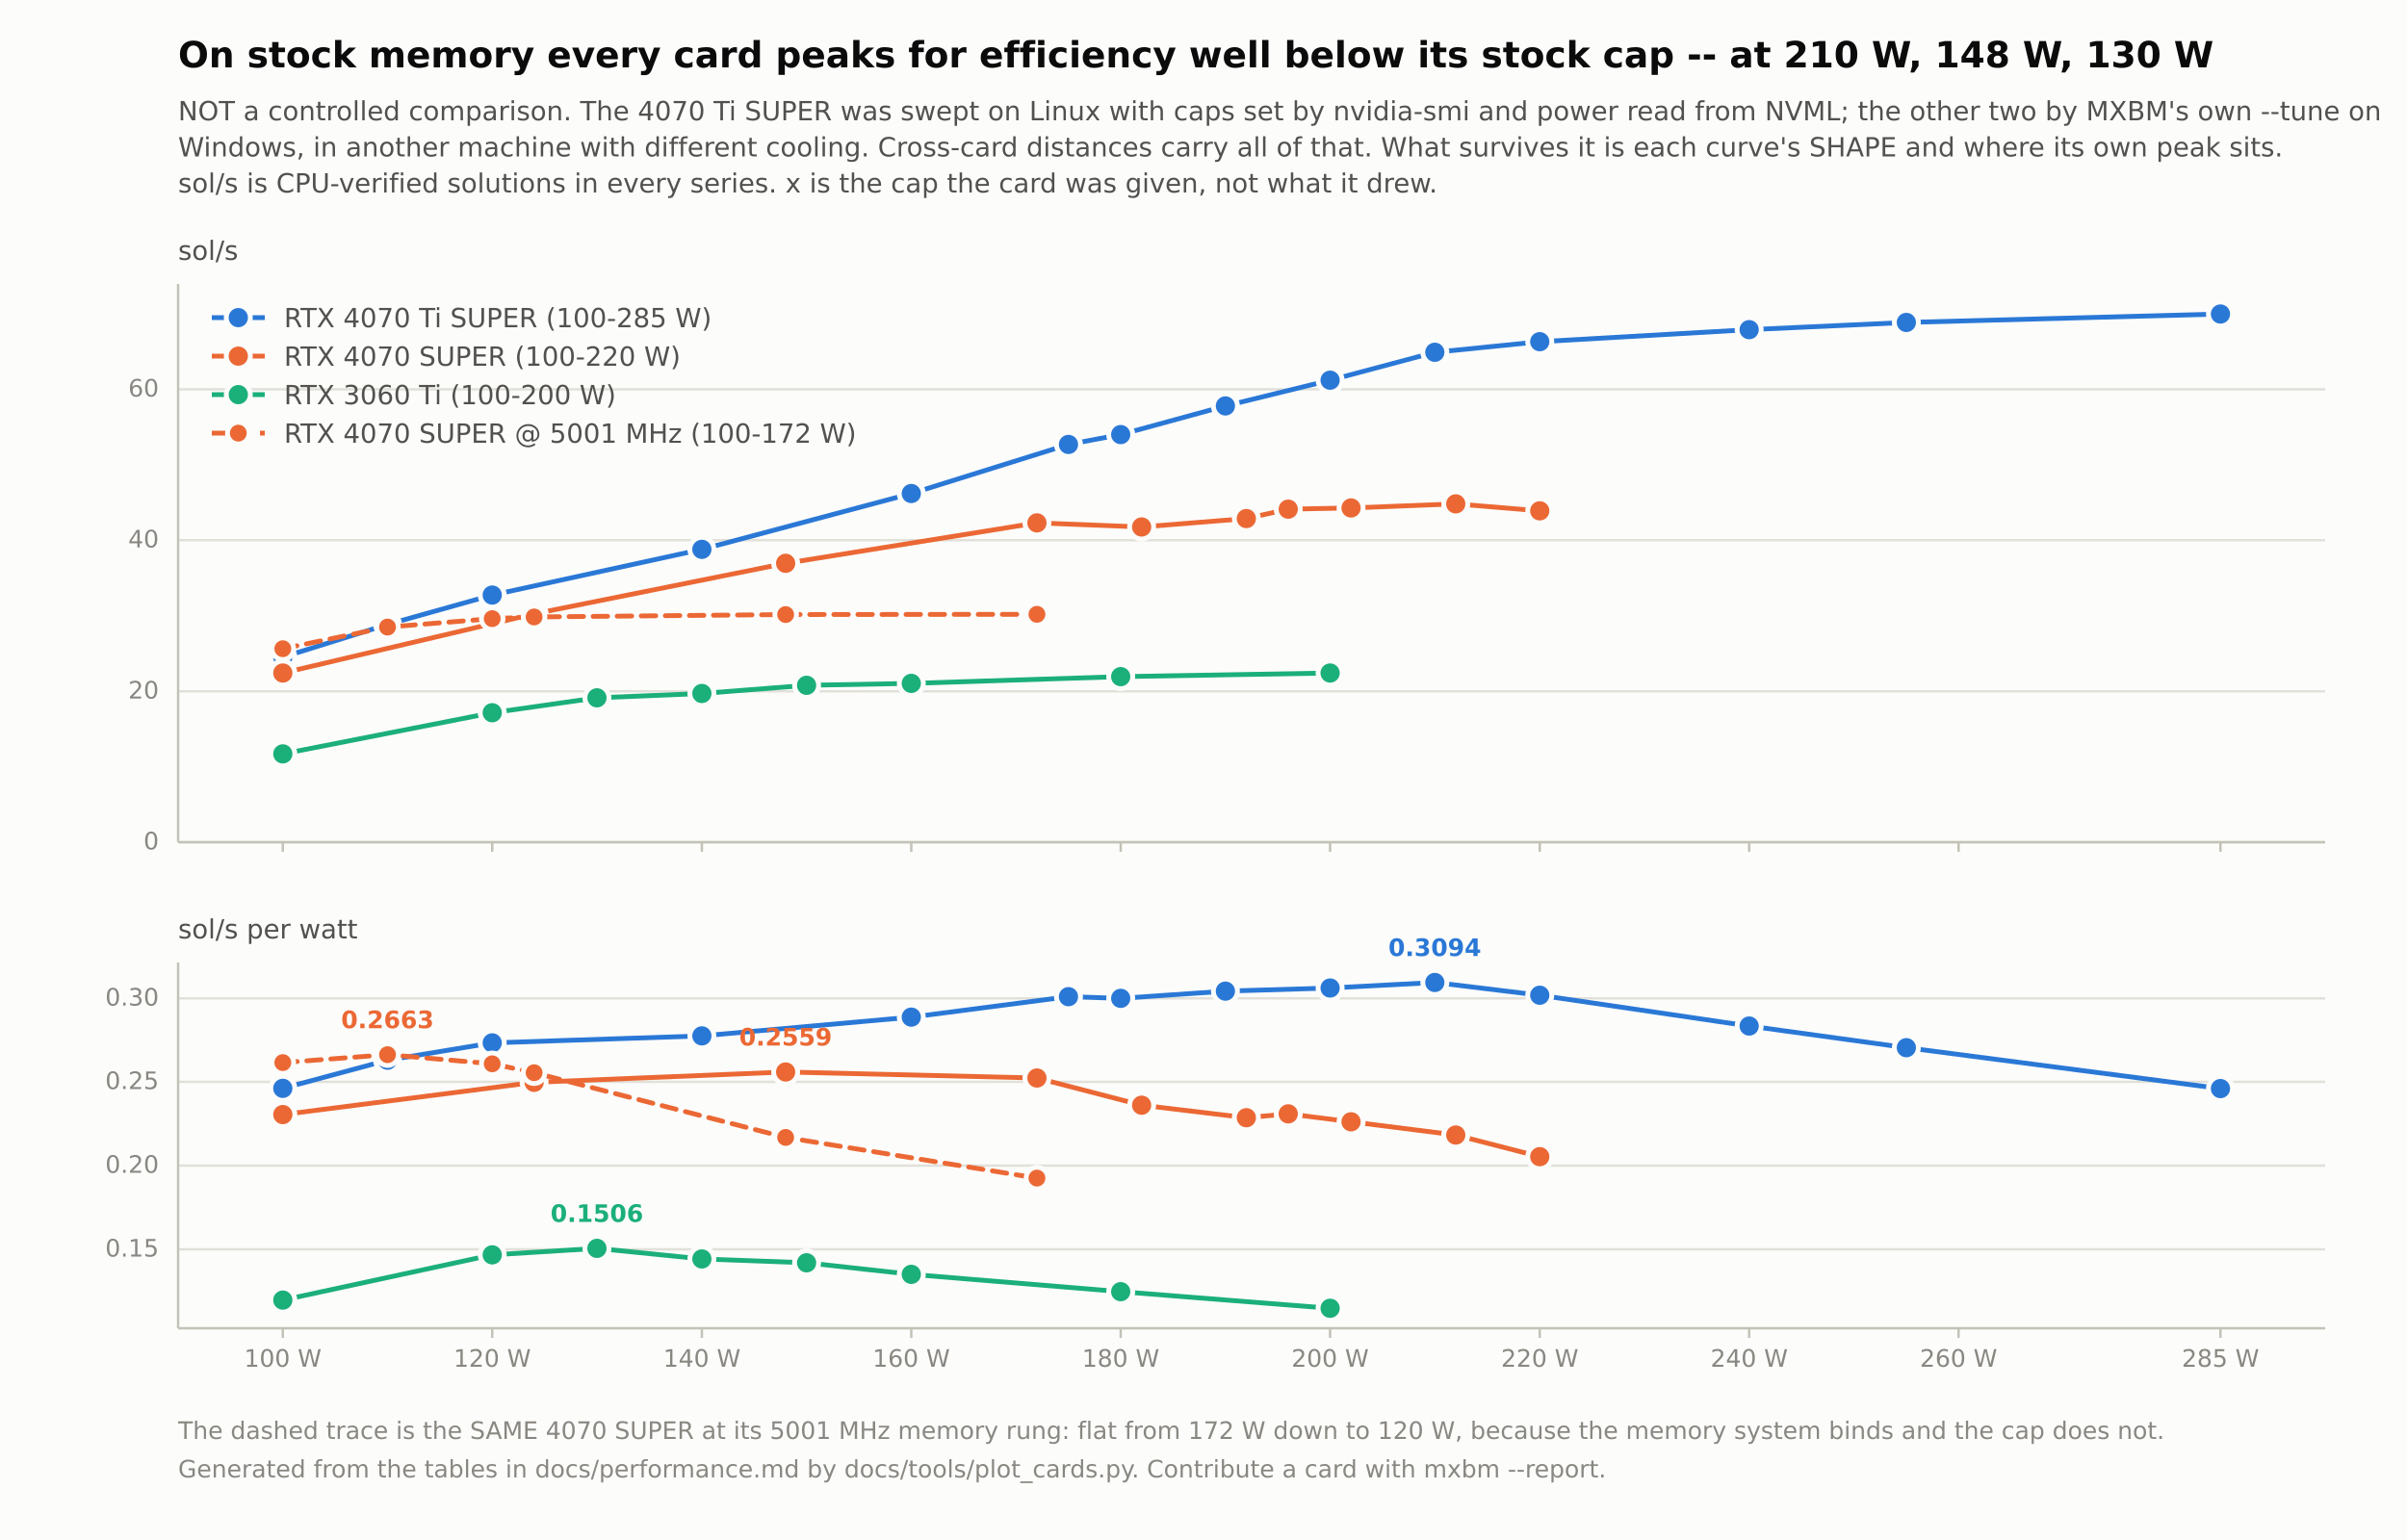
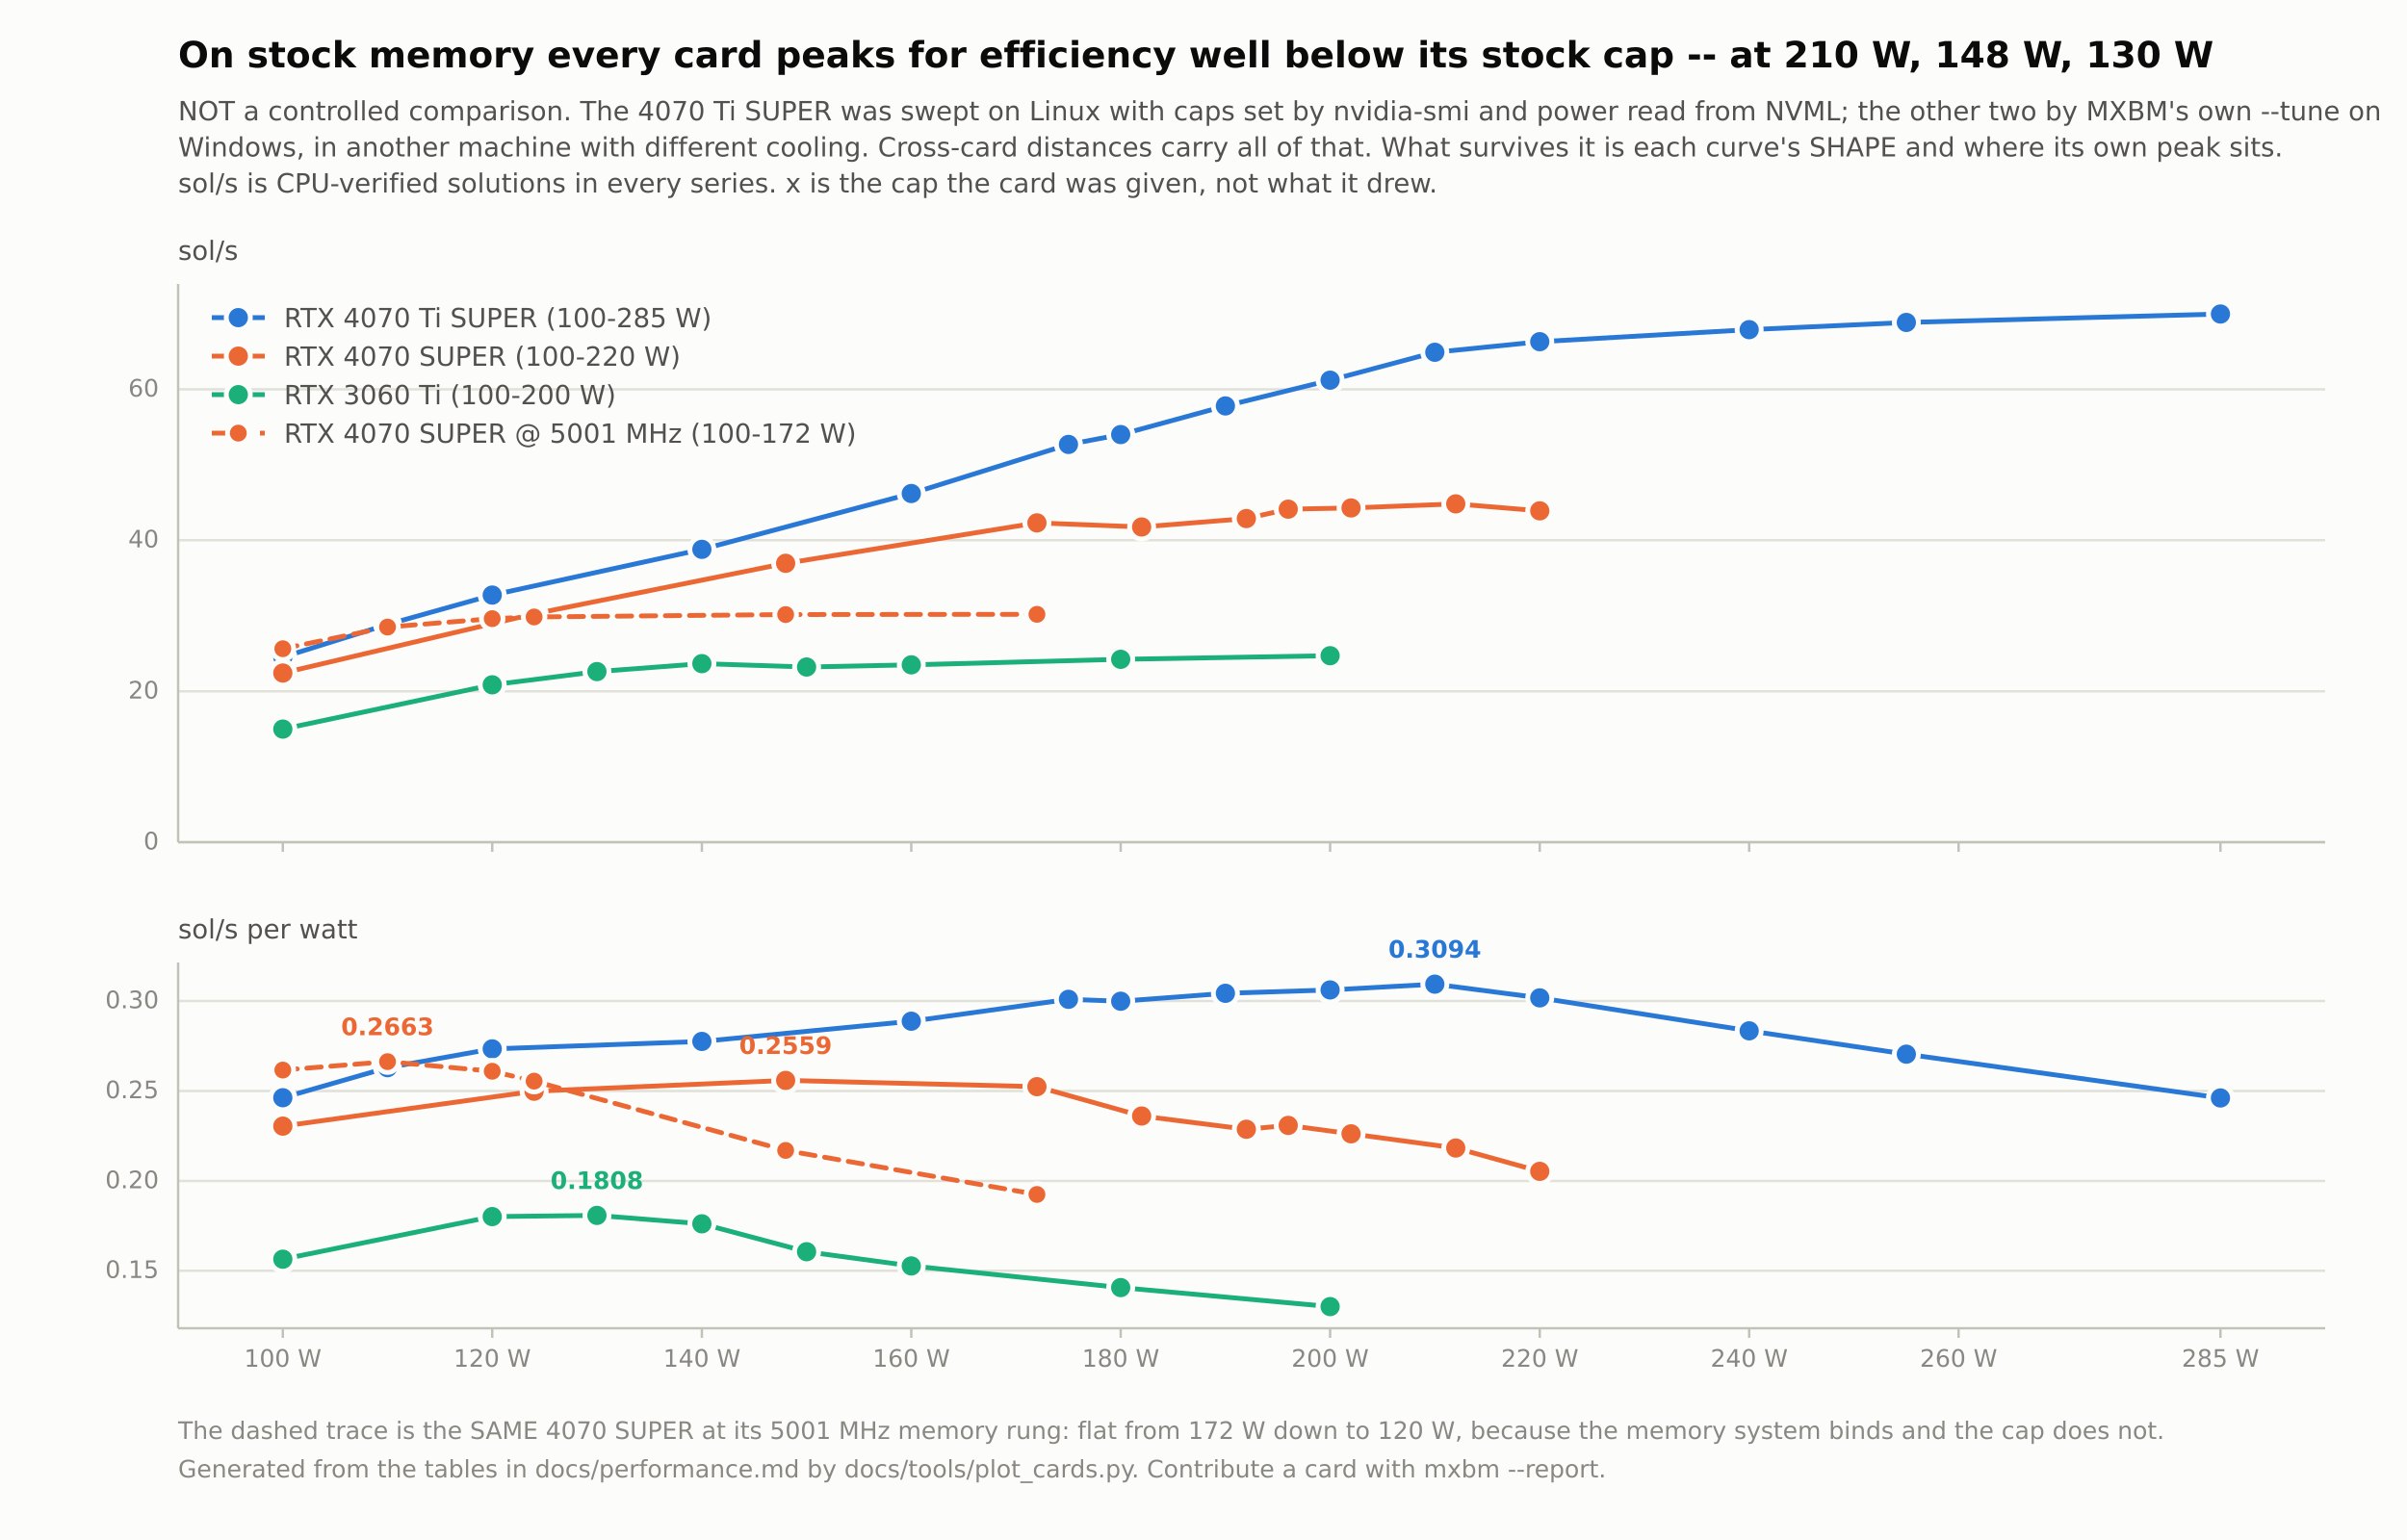
<svg xmlns="http://www.w3.org/2000/svg" width="1000" height="640" viewBox="0 0 1000 640" font-family="DejaVu Sans, Helvetica, Arial, sans-serif">
  <rect width="1000" height="640" fill="#fcfcfb" />
  <text x="74" y="28" font-size="15" font-weight="bold" fill="#0b0b0b">On stock memory every card peaks for efficiency well below its stock cap -- at 210 W, 148 W, 130 W</text>
  <text x="74" y="50" font-size="11" fill="#52514e">NOT a controlled comparison. The 4070 Ti SUPER was swept on Linux with caps set by nvidia-smi and power read from NVML; the other two by MXBM's own --tune on</text>
  <text x="74" y="65" font-size="11" fill="#52514e">Windows, in another machine with different cooling. Cross-card distances carry all of that. What survives it is each curve's SHAPE and where its own peak sits.</text>
  <text x="74" y="80" font-size="11" fill="#52514e">sol/s is CPU-verified solutions in every series. x is the cap the card was given, not what it drew.</text>
  <line x1="74" y1="350" x2="966" y2="350" stroke="#e1e0d9" stroke-width="1" />
  <text x="66" y="353" font-size="10" fill="#898781" text-anchor="end">0</text>
  <line x1="74" y1="287.3" x2="966" y2="287.3" stroke="#e1e0d9" stroke-width="1" />
  <text x="66" y="290.3" font-size="10" fill="#898781" text-anchor="end">20</text>
  <line x1="74" y1="224.5" x2="966" y2="224.5" stroke="#e1e0d9" stroke-width="1" />
  <text x="66" y="227.5" font-size="10" fill="#898781" text-anchor="end">40</text>
  <line x1="74" y1="161.8" x2="966" y2="161.8" stroke="#e1e0d9" stroke-width="1" />
  <text x="66" y="164.8" font-size="10" fill="#898781" text-anchor="end">60</text>
  <line x1="74" y1="118" x2="74" y2="350" stroke="#c3c2b7" stroke-width="1" />
  <line x1="74" y1="350" x2="966" y2="350" stroke="#c3c2b7" stroke-width="1" />
  <line x1="117.5" y1="350" x2="117.5" y2="354" stroke="#c3c2b7" stroke-width="1" />
  <line x1="204.5" y1="350" x2="204.5" y2="354" stroke="#c3c2b7" stroke-width="1" />
  <line x1="291.6" y1="350" x2="291.6" y2="354" stroke="#c3c2b7" stroke-width="1" />
  <line x1="378.6" y1="350" x2="378.6" y2="354" stroke="#c3c2b7" stroke-width="1" />
  <line x1="465.6" y1="350" x2="465.6" y2="354" stroke="#c3c2b7" stroke-width="1" />
  <line x1="552.6" y1="350" x2="552.6" y2="354" stroke="#c3c2b7" stroke-width="1" />
  <line x1="639.7" y1="350" x2="639.7" y2="354" stroke="#c3c2b7" stroke-width="1" />
  <line x1="726.7" y1="350" x2="726.7" y2="354" stroke="#c3c2b7" stroke-width="1" />
  <line x1="813.7" y1="350" x2="813.7" y2="354" stroke="#c3c2b7" stroke-width="1" />
  <line x1="922.5" y1="350" x2="922.5" y2="354" stroke="#c3c2b7" stroke-width="1" />
  <text x="74" y="108" font-size="11" fill="#52514e">sol/s</text>
  <polyline points="117.5,273.1 161.0,259.5 204.5,247.3 291.6,228.3 378.6,205.1 443.9,184.7 465.6,180.6 509.1,168.7 552.6,158 596.1,146.4 639.7,142 726.7,137.0 792.0,134 922.5,130.5" fill="none" stroke="#2a78d6" stroke-width="2" stroke-linejoin="round" stroke-linecap="round" />
  <circle cx="117.5" cy="273.1" r="6" fill="#fcfcfb" />
  <circle cx="117.5" cy="273.1" r="4" fill="#2a78d6" />
  <circle cx="161.0" cy="259.5" r="6" fill="#fcfcfb" />
  <circle cx="161.0" cy="259.5" r="4" fill="#2a78d6" />
  <circle cx="204.5" cy="247.3" r="6" fill="#fcfcfb" />
  <circle cx="204.5" cy="247.3" r="4" fill="#2a78d6" />
  <circle cx="291.6" cy="228.3" r="6" fill="#fcfcfb" />
  <circle cx="291.6" cy="228.3" r="4" fill="#2a78d6" />
  <circle cx="378.6" cy="205.1" r="6" fill="#fcfcfb" />
  <circle cx="378.6" cy="205.1" r="4" fill="#2a78d6" />
  <circle cx="443.9" cy="184.7" r="6" fill="#fcfcfb" />
  <circle cx="443.9" cy="184.7" r="4" fill="#2a78d6" />
  <circle cx="465.6" cy="180.6" r="6" fill="#fcfcfb" />
  <circle cx="465.6" cy="180.6" r="4" fill="#2a78d6" />
  <circle cx="509.1" cy="168.7" r="6" fill="#fcfcfb" />
  <circle cx="509.1" cy="168.7" r="4" fill="#2a78d6" />
  <circle cx="552.6" cy="158" r="6" fill="#fcfcfb" />
  <circle cx="552.6" cy="158" r="4" fill="#2a78d6" />
  <circle cx="596.1" cy="146.4" r="6" fill="#fcfcfb" />
  <circle cx="596.1" cy="146.4" r="4" fill="#2a78d6" />
  <circle cx="639.7" cy="142" r="6" fill="#fcfcfb" />
  <circle cx="639.7" cy="142" r="4" fill="#2a78d6" />
  <circle cx="726.7" cy="137.0" r="6" fill="#fcfcfb" />
  <circle cx="726.7" cy="137.0" r="4" fill="#2a78d6" />
  <circle cx="792.0" cy="134" r="6" fill="#fcfcfb" />
  <circle cx="792.0" cy="134" r="4" fill="#2a78d6" />
  <circle cx="922.5" cy="130.5" r="6" fill="#fcfcfb" />
  <circle cx="922.5" cy="130.5" r="4" fill="#2a78d6" />
  <polyline points="117.5,279.7 221.9,255.1 326.4,234.1 430.8,217.3 474.3,219.0 517.8,215.5 535.2,211.6 561.3,211.1 604.8,209.4 639.7,212.3" fill="none" stroke="#eb6834" stroke-width="2" stroke-linejoin="round" stroke-linecap="round" />
  <circle cx="117.5" cy="279.7" r="6" fill="#fcfcfb" />
  <circle cx="117.5" cy="279.7" r="4" fill="#eb6834" />
  <circle cx="221.9" cy="255.1" r="6" fill="#fcfcfb" />
  <circle cx="221.9" cy="255.1" r="4" fill="#eb6834" />
  <circle cx="326.4" cy="234.1" r="6" fill="#fcfcfb" />
  <circle cx="326.4" cy="234.1" r="4" fill="#eb6834" />
  <circle cx="430.8" cy="217.3" r="6" fill="#fcfcfb" />
  <circle cx="430.8" cy="217.3" r="4" fill="#eb6834" />
  <circle cx="474.3" cy="219.0" r="6" fill="#fcfcfb" />
  <circle cx="474.3" cy="219.0" r="4" fill="#eb6834" />
  <circle cx="517.8" cy="215.5" r="6" fill="#fcfcfb" />
  <circle cx="517.8" cy="215.5" r="4" fill="#eb6834" />
  <circle cx="535.2" cy="211.6" r="6" fill="#fcfcfb" />
  <circle cx="535.2" cy="211.6" r="4" fill="#eb6834" />
  <circle cx="561.3" cy="211.1" r="6" fill="#fcfcfb" />
  <circle cx="561.3" cy="211.1" r="4" fill="#eb6834" />
  <circle cx="604.8" cy="209.4" r="6" fill="#fcfcfb" />
  <circle cx="604.8" cy="209.4" r="4" fill="#eb6834" />
  <circle cx="639.7" cy="212.3" r="6" fill="#fcfcfb" />
  <circle cx="639.7" cy="212.3" r="4" fill="#eb6834" />
-   <polyline points="117.5,313.3 204.5,296.2 248.0,290.0 291.6,288.2 335.1,284.8 378.6,284.0 465.6,281.2 552.6,279.7" fill="none" stroke="#1baf7a" stroke-width="2" stroke-linejoin="round" stroke-linecap="round" />
-   <circle cx="117.5" cy="313.3" r="6" fill="#fcfcfb" />
-   <circle cx="117.5" cy="313.3" r="4" fill="#1baf7a" />
-   <circle cx="204.5" cy="296.2" r="6" fill="#fcfcfb" />
-   <circle cx="204.5" cy="296.2" r="4" fill="#1baf7a" />
-   <circle cx="248.0" cy="290.0" r="6" fill="#fcfcfb" />
-   <circle cx="248.0" cy="290.0" r="4" fill="#1baf7a" />
-   <circle cx="291.6" cy="288.2" r="6" fill="#fcfcfb" />
-   <circle cx="291.6" cy="288.2" r="4" fill="#1baf7a" />
-   <circle cx="335.1" cy="284.8" r="6" fill="#fcfcfb" />
-   <circle cx="335.1" cy="284.8" r="4" fill="#1baf7a" />
-   <circle cx="378.6" cy="284.0" r="6" fill="#fcfcfb" />
-   <circle cx="378.6" cy="284.0" r="4" fill="#1baf7a" />
-   <circle cx="465.6" cy="281.2" r="6" fill="#fcfcfb" />
-   <circle cx="465.6" cy="281.2" r="4" fill="#1baf7a" />
-   <circle cx="552.6" cy="279.7" r="6" fill="#fcfcfb" />
-   <circle cx="552.6" cy="279.7" r="4" fill="#1baf7a" />
+   <polyline points="117.5,303.0 204.5,284.6 248.0,279.1 291.6,275.8 335.1,277.2 378.6,276.3 465.6,274.0 552.6,272.5" fill="none" stroke="#1baf7a" stroke-width="2" stroke-linejoin="round" stroke-linecap="round" />
+   <circle cx="117.5" cy="303.0" r="6" fill="#fcfcfb" />
+   <circle cx="117.5" cy="303.0" r="4" fill="#1baf7a" />
+   <circle cx="204.5" cy="284.6" r="6" fill="#fcfcfb" />
+   <circle cx="204.5" cy="284.6" r="4" fill="#1baf7a" />
+   <circle cx="248.0" cy="279.1" r="6" fill="#fcfcfb" />
+   <circle cx="248.0" cy="279.1" r="4" fill="#1baf7a" />
+   <circle cx="291.6" cy="275.8" r="6" fill="#fcfcfb" />
+   <circle cx="291.6" cy="275.8" r="4" fill="#1baf7a" />
+   <circle cx="335.1" cy="277.2" r="6" fill="#fcfcfb" />
+   <circle cx="335.1" cy="277.2" r="4" fill="#1baf7a" />
+   <circle cx="378.6" cy="276.3" r="6" fill="#fcfcfb" />
+   <circle cx="378.6" cy="276.3" r="4" fill="#1baf7a" />
+   <circle cx="465.6" cy="274.0" r="6" fill="#fcfcfb" />
+   <circle cx="465.6" cy="274.0" r="4" fill="#1baf7a" />
+   <circle cx="552.6" cy="272.5" r="6" fill="#fcfcfb" />
+   <circle cx="552.6" cy="272.5" r="4" fill="#1baf7a" />
  <polyline points="117.5,269.6 161.0,260.6 204.5,257.1 221.9,256.4 326.4,255.4 430.8,255.3" fill="none" stroke="#eb6834" stroke-width="2" stroke-linejoin="round" stroke-linecap="round" stroke-dasharray="6 4" />
  <circle cx="117.5" cy="269.6" r="5.5" fill="#fcfcfb" />
  <circle cx="117.5" cy="269.6" r="3.5" fill="#eb6834" />
  <circle cx="161.0" cy="260.6" r="5.5" fill="#fcfcfb" />
  <circle cx="161.0" cy="260.6" r="3.5" fill="#eb6834" />
  <circle cx="204.5" cy="257.1" r="5.5" fill="#fcfcfb" />
  <circle cx="204.5" cy="257.1" r="3.5" fill="#eb6834" />
  <circle cx="221.9" cy="256.4" r="5.5" fill="#fcfcfb" />
  <circle cx="221.9" cy="256.4" r="3.5" fill="#eb6834" />
  <circle cx="326.4" cy="255.4" r="5.5" fill="#fcfcfb" />
  <circle cx="326.4" cy="255.4" r="3.5" fill="#eb6834" />
  <circle cx="430.8" cy="255.3" r="5.5" fill="#fcfcfb" />
  <circle cx="430.8" cy="255.3" r="3.5" fill="#eb6834" />
-   <line x1="74" y1="519.2" x2="966" y2="519.2" stroke="#e1e0d9" stroke-width="1" />
-   <text x="66" y="522.2" font-size="10" fill="#898781" text-anchor="end">0.15</text>
-   <line x1="74" y1="484.4" x2="966" y2="484.4" stroke="#e1e0d9" stroke-width="1" />
-   <text x="66" y="487.4" font-size="10" fill="#898781" text-anchor="end">0.20</text>
-   <line x1="74" y1="449.6" x2="966" y2="449.6" stroke="#e1e0d9" stroke-width="1" />
-   <text x="66" y="452.6" font-size="10" fill="#898781" text-anchor="end">0.25</text>
-   <line x1="74" y1="414.9" x2="966" y2="414.9" stroke="#e1e0d9" stroke-width="1" />
-   <text x="66" y="417.9" font-size="10" fill="#898781" text-anchor="end">0.30</text>
+   <line x1="74" y1="528.1" x2="966" y2="528.1" stroke="#e1e0d9" stroke-width="1" />
+   <text x="66" y="531.1" font-size="10" fill="#898781" text-anchor="end">0.15</text>
+   <line x1="74" y1="490.8" x2="966" y2="490.8" stroke="#e1e0d9" stroke-width="1" />
+   <text x="66" y="493.8" font-size="10" fill="#898781" text-anchor="end">0.20</text>
+   <line x1="74" y1="453.4" x2="966" y2="453.4" stroke="#e1e0d9" stroke-width="1" />
+   <text x="66" y="456.4" font-size="10" fill="#898781" text-anchor="end">0.25</text>
+   <line x1="74" y1="416" x2="966" y2="416" stroke="#e1e0d9" stroke-width="1" />
+   <text x="66" y="419" font-size="10" fill="#898781" text-anchor="end">0.30</text>
  <line x1="74" y1="400" x2="74" y2="552" stroke="#c3c2b7" stroke-width="1" />
  <line x1="74" y1="552" x2="966" y2="552" stroke="#c3c2b7" stroke-width="1" />
  <line x1="117.5" y1="552" x2="117.5" y2="556" stroke="#c3c2b7" stroke-width="1" />
  <text x="117.5" y="568" font-size="10" fill="#898781" text-anchor="middle">100 W</text>
  <line x1="204.5" y1="552" x2="204.5" y2="556" stroke="#c3c2b7" stroke-width="1" />
  <text x="204.5" y="568" font-size="10" fill="#898781" text-anchor="middle">120 W</text>
  <line x1="291.6" y1="552" x2="291.6" y2="556" stroke="#c3c2b7" stroke-width="1" />
  <text x="291.6" y="568" font-size="10" fill="#898781" text-anchor="middle">140 W</text>
  <line x1="378.6" y1="552" x2="378.6" y2="556" stroke="#c3c2b7" stroke-width="1" />
  <text x="378.6" y="568" font-size="10" fill="#898781" text-anchor="middle">160 W</text>
  <line x1="465.6" y1="552" x2="465.6" y2="556" stroke="#c3c2b7" stroke-width="1" />
  <text x="465.6" y="568" font-size="10" fill="#898781" text-anchor="middle">180 W</text>
  <line x1="552.6" y1="552" x2="552.6" y2="556" stroke="#c3c2b7" stroke-width="1" />
  <text x="552.6" y="568" font-size="10" fill="#898781" text-anchor="middle">200 W</text>
  <line x1="639.7" y1="552" x2="639.7" y2="556" stroke="#c3c2b7" stroke-width="1" />
  <text x="639.7" y="568" font-size="10" fill="#898781" text-anchor="middle">220 W</text>
  <line x1="726.7" y1="552" x2="726.7" y2="556" stroke="#c3c2b7" stroke-width="1" />
  <text x="726.7" y="568" font-size="10" fill="#898781" text-anchor="middle">240 W</text>
  <line x1="813.7" y1="552" x2="813.7" y2="556" stroke="#c3c2b7" stroke-width="1" />
  <text x="813.7" y="568" font-size="10" fill="#898781" text-anchor="middle">260 W</text>
  <line x1="922.5" y1="552" x2="922.5" y2="556" stroke="#c3c2b7" stroke-width="1" />
  <text x="922.5" y="568" font-size="10" fill="#898781" text-anchor="middle">285 W</text>
  <text x="74" y="390" font-size="11" fill="#52514e">sol/s per watt</text>
-   <polyline points="117.5,452.3 161.0,440.6 204.5,433.4 291.6,430.5 378.6,422.7 443.9,414.2 465.6,414.9 509.1,411.9 552.6,410.6 596.1,408.3 639.7,413.6 726.7,426.4 792.0,435.4 922.5,452.4" fill="none" stroke="#2a78d6" stroke-width="2" stroke-linejoin="round" stroke-linecap="round" />
-   <circle cx="117.5" cy="452.3" r="6" fill="#fcfcfb" />
-   <circle cx="117.5" cy="452.3" r="4" fill="#2a78d6" />
-   <circle cx="161.0" cy="440.6" r="6" fill="#fcfcfb" />
-   <circle cx="161.0" cy="440.6" r="4" fill="#2a78d6" />
-   <circle cx="204.5" cy="433.4" r="6" fill="#fcfcfb" />
-   <circle cx="204.5" cy="433.4" r="4" fill="#2a78d6" />
-   <circle cx="291.6" cy="430.5" r="6" fill="#fcfcfb" />
-   <circle cx="291.6" cy="430.5" r="4" fill="#2a78d6" />
-   <circle cx="378.6" cy="422.7" r="6" fill="#fcfcfb" />
-   <circle cx="378.6" cy="422.7" r="4" fill="#2a78d6" />
-   <circle cx="443.9" cy="414.2" r="6" fill="#fcfcfb" />
-   <circle cx="443.9" cy="414.2" r="4" fill="#2a78d6" />
-   <circle cx="465.6" cy="414.9" r="6" fill="#fcfcfb" />
-   <circle cx="465.6" cy="414.9" r="4" fill="#2a78d6" />
-   <circle cx="509.1" cy="411.9" r="6" fill="#fcfcfb" />
-   <circle cx="509.1" cy="411.9" r="4" fill="#2a78d6" />
-   <circle cx="552.6" cy="410.6" r="6" fill="#fcfcfb" />
-   <circle cx="552.6" cy="410.6" r="4" fill="#2a78d6" />
-   <circle cx="596.1" cy="408.3" r="6" fill="#fcfcfb" />
-   <circle cx="596.1" cy="408.3" r="4" fill="#2a78d6" />
-   <circle cx="639.7" cy="413.6" r="6" fill="#fcfcfb" />
-   <circle cx="639.7" cy="413.6" r="4" fill="#2a78d6" />
-   <circle cx="726.7" cy="426.4" r="6" fill="#fcfcfb" />
-   <circle cx="726.7" cy="426.4" r="4" fill="#2a78d6" />
-   <circle cx="792.0" cy="435.4" r="6" fill="#fcfcfb" />
-   <circle cx="792.0" cy="435.4" r="4" fill="#2a78d6" />
-   <circle cx="922.5" cy="452.4" r="6" fill="#fcfcfb" />
-   <circle cx="922.5" cy="452.4" r="4" fill="#2a78d6" />
-   <polyline points="117.5,463.2 221.9,449.8 326.4,445.5 430.8,448.0 474.3,459.3 517.8,464.5 535.2,462.9 561.3,466.2 604.8,471.7 639.7,480.7" fill="none" stroke="#eb6834" stroke-width="2" stroke-linejoin="round" stroke-linecap="round" />
-   <circle cx="117.5" cy="463.2" r="6" fill="#fcfcfb" />
-   <circle cx="117.5" cy="463.2" r="4" fill="#eb6834" />
-   <circle cx="221.9" cy="449.8" r="6" fill="#fcfcfb" />
-   <circle cx="221.9" cy="449.8" r="4" fill="#eb6834" />
-   <circle cx="326.4" cy="445.5" r="6" fill="#fcfcfb" />
-   <circle cx="326.4" cy="445.5" r="4" fill="#eb6834" />
-   <circle cx="430.8" cy="448.0" r="6" fill="#fcfcfb" />
-   <circle cx="430.8" cy="448.0" r="4" fill="#eb6834" />
-   <circle cx="474.3" cy="459.3" r="6" fill="#fcfcfb" />
-   <circle cx="474.3" cy="459.3" r="4" fill="#eb6834" />
-   <circle cx="517.8" cy="464.5" r="6" fill="#fcfcfb" />
-   <circle cx="517.8" cy="464.5" r="4" fill="#eb6834" />
-   <circle cx="535.2" cy="462.9" r="6" fill="#fcfcfb" />
-   <circle cx="535.2" cy="462.9" r="4" fill="#eb6834" />
-   <circle cx="561.3" cy="466.2" r="6" fill="#fcfcfb" />
-   <circle cx="561.3" cy="466.2" r="4" fill="#eb6834" />
-   <circle cx="604.8" cy="471.7" r="6" fill="#fcfcfb" />
-   <circle cx="604.8" cy="471.7" r="4" fill="#eb6834" />
-   <circle cx="639.7" cy="480.7" r="6" fill="#fcfcfb" />
-   <circle cx="639.7" cy="480.7" r="4" fill="#eb6834" />
-   <polyline points="117.5,540.3 204.5,521.5 248.0,518.8 291.6,523.2 335.1,524.8 378.6,529.6 465.6,536.8 552.6,543.7" fill="none" stroke="#1baf7a" stroke-width="2" stroke-linejoin="round" stroke-linecap="round" />
-   <circle cx="117.5" cy="540.3" r="6" fill="#fcfcfb" />
-   <circle cx="117.5" cy="540.3" r="4" fill="#1baf7a" />
-   <circle cx="204.5" cy="521.5" r="6" fill="#fcfcfb" />
-   <circle cx="204.5" cy="521.5" r="4" fill="#1baf7a" />
-   <circle cx="248.0" cy="518.8" r="6" fill="#fcfcfb" />
-   <circle cx="248.0" cy="518.8" r="4" fill="#1baf7a" />
-   <circle cx="291.6" cy="523.2" r="6" fill="#fcfcfb" />
-   <circle cx="291.6" cy="523.2" r="4" fill="#1baf7a" />
-   <circle cx="335.1" cy="524.8" r="6" fill="#fcfcfb" />
-   <circle cx="335.1" cy="524.8" r="4" fill="#1baf7a" />
-   <circle cx="378.6" cy="529.6" r="6" fill="#fcfcfb" />
-   <circle cx="378.6" cy="529.6" r="4" fill="#1baf7a" />
-   <circle cx="465.6" cy="536.8" r="6" fill="#fcfcfb" />
-   <circle cx="465.6" cy="536.8" r="4" fill="#1baf7a" />
-   <circle cx="552.6" cy="543.7" r="6" fill="#fcfcfb" />
-   <circle cx="552.6" cy="543.7" r="4" fill="#1baf7a" />
-   <polyline points="117.5,441.6 161.0,438.3 204.5,442.1 221.9,445.8 326.4,472.7 430.8,489.6" fill="none" stroke="#eb6834" stroke-width="2" stroke-linejoin="round" stroke-linecap="round" stroke-dasharray="6 4" />
-   <circle cx="117.5" cy="441.6" r="5.5" fill="#fcfcfb" />
-   <circle cx="117.5" cy="441.6" r="3.5" fill="#eb6834" />
-   <circle cx="161.0" cy="438.3" r="5.5" fill="#fcfcfb" />
-   <circle cx="161.0" cy="438.3" r="3.5" fill="#eb6834" />
-   <circle cx="204.5" cy="442.1" r="5.5" fill="#fcfcfb" />
-   <circle cx="204.5" cy="442.1" r="3.5" fill="#eb6834" />
-   <circle cx="221.9" cy="445.8" r="5.5" fill="#fcfcfb" />
-   <circle cx="221.9" cy="445.8" r="3.5" fill="#eb6834" />
-   <circle cx="326.4" cy="472.7" r="5.5" fill="#fcfcfb" />
-   <circle cx="326.4" cy="472.7" r="3.5" fill="#eb6834" />
-   <circle cx="430.8" cy="489.6" r="5.5" fill="#fcfcfb" />
-   <circle cx="430.8" cy="489.6" r="3.5" fill="#eb6834" />
-   <text x="596.1" y="397.3" font-size="10" font-weight="bold" fill="#2a78d6" text-anchor="middle">0.3094</text>
-   <text x="326.4" y="434.5" font-size="10" font-weight="bold" fill="#eb6834" text-anchor="middle">0.2559</text>
-   <text x="248.0" y="507.8" font-size="10" font-weight="bold" fill="#1baf7a" text-anchor="middle">0.1506</text>
-   <text x="161.0" y="427.3" font-size="10" font-weight="bold" fill="#eb6834" text-anchor="middle">0.2663</text>
+   <polyline points="117.5,456.2 161.0,443.7 204.5,435.9 291.6,432.8 378.6,424.4 443.9,415.3 465.6,416.1 509.1,412.8 552.6,411.4 596.1,409.0 639.7,414.7 726.7,428.4 792.0,438.1 922.5,456.3" fill="none" stroke="#2a78d6" stroke-width="2" stroke-linejoin="round" stroke-linecap="round" />
+   <circle cx="117.5" cy="456.2" r="6" fill="#fcfcfb" />
+   <circle cx="117.5" cy="456.2" r="4" fill="#2a78d6" />
+   <circle cx="161.0" cy="443.7" r="6" fill="#fcfcfb" />
+   <circle cx="161.0" cy="443.7" r="4" fill="#2a78d6" />
+   <circle cx="204.5" cy="435.9" r="6" fill="#fcfcfb" />
+   <circle cx="204.5" cy="435.9" r="4" fill="#2a78d6" />
+   <circle cx="291.6" cy="432.8" r="6" fill="#fcfcfb" />
+   <circle cx="291.6" cy="432.8" r="4" fill="#2a78d6" />
+   <circle cx="378.6" cy="424.4" r="6" fill="#fcfcfb" />
+   <circle cx="378.6" cy="424.4" r="4" fill="#2a78d6" />
+   <circle cx="443.9" cy="415.3" r="6" fill="#fcfcfb" />
+   <circle cx="443.9" cy="415.3" r="4" fill="#2a78d6" />
+   <circle cx="465.6" cy="416.1" r="6" fill="#fcfcfb" />
+   <circle cx="465.6" cy="416.1" r="4" fill="#2a78d6" />
+   <circle cx="509.1" cy="412.8" r="6" fill="#fcfcfb" />
+   <circle cx="509.1" cy="412.8" r="4" fill="#2a78d6" />
+   <circle cx="552.6" cy="411.4" r="6" fill="#fcfcfb" />
+   <circle cx="552.6" cy="411.4" r="4" fill="#2a78d6" />
+   <circle cx="596.1" cy="409.0" r="6" fill="#fcfcfb" />
+   <circle cx="596.1" cy="409.0" r="4" fill="#2a78d6" />
+   <circle cx="639.7" cy="414.7" r="6" fill="#fcfcfb" />
+   <circle cx="639.7" cy="414.7" r="4" fill="#2a78d6" />
+   <circle cx="726.7" cy="428.4" r="6" fill="#fcfcfb" />
+   <circle cx="726.7" cy="428.4" r="4" fill="#2a78d6" />
+   <circle cx="792.0" cy="438.1" r="6" fill="#fcfcfb" />
+   <circle cx="792.0" cy="438.1" r="4" fill="#2a78d6" />
+   <circle cx="922.5" cy="456.3" r="6" fill="#fcfcfb" />
+   <circle cx="922.5" cy="456.3" r="4" fill="#2a78d6" />
+   <polyline points="117.5,468.0 221.9,453.5 326.4,449.0 430.8,451.6 474.3,463.8 517.8,469.3 535.2,467.7 561.3,471.2 604.8,477.1 639.7,486.8" fill="none" stroke="#eb6834" stroke-width="2" stroke-linejoin="round" stroke-linecap="round" />
+   <circle cx="117.5" cy="468.0" r="6" fill="#fcfcfb" />
+   <circle cx="117.5" cy="468.0" r="4" fill="#eb6834" />
+   <circle cx="221.9" cy="453.5" r="6" fill="#fcfcfb" />
+   <circle cx="221.9" cy="453.5" r="4" fill="#eb6834" />
+   <circle cx="326.4" cy="449.0" r="6" fill="#fcfcfb" />
+   <circle cx="326.4" cy="449.0" r="4" fill="#eb6834" />
+   <circle cx="430.8" cy="451.6" r="6" fill="#fcfcfb" />
+   <circle cx="430.8" cy="451.6" r="4" fill="#eb6834" />
+   <circle cx="474.3" cy="463.8" r="6" fill="#fcfcfb" />
+   <circle cx="474.3" cy="463.8" r="4" fill="#eb6834" />
+   <circle cx="517.8" cy="469.3" r="6" fill="#fcfcfb" />
+   <circle cx="517.8" cy="469.3" r="4" fill="#eb6834" />
+   <circle cx="535.2" cy="467.7" r="6" fill="#fcfcfb" />
+   <circle cx="535.2" cy="467.7" r="4" fill="#eb6834" />
+   <circle cx="561.3" cy="471.2" r="6" fill="#fcfcfb" />
+   <circle cx="561.3" cy="471.2" r="4" fill="#eb6834" />
+   <circle cx="604.8" cy="477.1" r="6" fill="#fcfcfb" />
+   <circle cx="604.8" cy="477.1" r="4" fill="#eb6834" />
+   <circle cx="639.7" cy="486.8" r="6" fill="#fcfcfb" />
+   <circle cx="639.7" cy="486.8" r="4" fill="#eb6834" />
+   <polyline points="117.5,523.3 204.5,505.6 248.0,505.1 291.6,508.6 335.1,520.2 378.6,526.1 465.6,535.1 552.6,543.0" fill="none" stroke="#1baf7a" stroke-width="2" stroke-linejoin="round" stroke-linecap="round" />
+   <circle cx="117.5" cy="523.3" r="6" fill="#fcfcfb" />
+   <circle cx="117.5" cy="523.3" r="4" fill="#1baf7a" />
+   <circle cx="204.5" cy="505.6" r="6" fill="#fcfcfb" />
+   <circle cx="204.5" cy="505.6" r="4" fill="#1baf7a" />
+   <circle cx="248.0" cy="505.1" r="6" fill="#fcfcfb" />
+   <circle cx="248.0" cy="505.1" r="4" fill="#1baf7a" />
+   <circle cx="291.6" cy="508.6" r="6" fill="#fcfcfb" />
+   <circle cx="291.6" cy="508.6" r="4" fill="#1baf7a" />
+   <circle cx="335.1" cy="520.2" r="6" fill="#fcfcfb" />
+   <circle cx="335.1" cy="520.2" r="4" fill="#1baf7a" />
+   <circle cx="378.6" cy="526.1" r="6" fill="#fcfcfb" />
+   <circle cx="378.6" cy="526.1" r="4" fill="#1baf7a" />
+   <circle cx="465.6" cy="535.1" r="6" fill="#fcfcfb" />
+   <circle cx="465.6" cy="535.1" r="4" fill="#1baf7a" />
+   <circle cx="552.6" cy="543.0" r="6" fill="#fcfcfb" />
+   <circle cx="552.6" cy="543.0" r="4" fill="#1baf7a" />
+   <polyline points="117.5,444.7 161.0,441.2 204.5,445.2 221.9,449.3 326.4,478.1 430.8,496.4" fill="none" stroke="#eb6834" stroke-width="2" stroke-linejoin="round" stroke-linecap="round" stroke-dasharray="6 4" />
+   <circle cx="117.5" cy="444.7" r="5.5" fill="#fcfcfb" />
+   <circle cx="117.5" cy="444.7" r="3.5" fill="#eb6834" />
+   <circle cx="161.0" cy="441.2" r="5.5" fill="#fcfcfb" />
+   <circle cx="161.0" cy="441.2" r="3.5" fill="#eb6834" />
+   <circle cx="204.5" cy="445.2" r="5.5" fill="#fcfcfb" />
+   <circle cx="204.5" cy="445.2" r="3.5" fill="#eb6834" />
+   <circle cx="221.9" cy="449.3" r="5.5" fill="#fcfcfb" />
+   <circle cx="221.9" cy="449.3" r="3.5" fill="#eb6834" />
+   <circle cx="326.4" cy="478.1" r="5.5" fill="#fcfcfb" />
+   <circle cx="326.4" cy="478.1" r="3.5" fill="#eb6834" />
+   <circle cx="430.8" cy="496.4" r="5.5" fill="#fcfcfb" />
+   <circle cx="430.8" cy="496.4" r="3.5" fill="#eb6834" />
+   <text x="596.1" y="398.0" font-size="10" font-weight="bold" fill="#2a78d6" text-anchor="middle">0.3094</text>
+   <text x="326.4" y="438.0" font-size="10" font-weight="bold" fill="#eb6834" text-anchor="middle">0.2559</text>
+   <text x="248.0" y="494.1" font-size="10" font-weight="bold" fill="#1baf7a" text-anchor="middle">0.1808</text>
+   <text x="161.0" y="430.2" font-size="10" font-weight="bold" fill="#eb6834" text-anchor="middle">0.2663</text>
  <line x1="88" y1="132" x2="110" y2="132" stroke="#2a78d6" stroke-width="2" />
  <circle cx="99" cy="132" r="6" fill="#fcfcfb" />
  <circle cx="99" cy="132" r="4" fill="#2a78d6" />
  <text x="118" y="136" font-size="11" fill="#52514e">RTX 4070 Ti SUPER  (100-285 W)</text>
  <line x1="88" y1="148" x2="110" y2="148" stroke="#eb6834" stroke-width="2" />
  <circle cx="99" cy="148" r="6" fill="#fcfcfb" />
  <circle cx="99" cy="148" r="4" fill="#eb6834" />
  <text x="118" y="152" font-size="11" fill="#52514e">RTX 4070 SUPER  (100-220 W)</text>
  <line x1="88" y1="164" x2="110" y2="164" stroke="#1baf7a" stroke-width="2" />
  <circle cx="99" cy="164" r="6" fill="#fcfcfb" />
  <circle cx="99" cy="164" r="4" fill="#1baf7a" />
  <text x="118" y="168" font-size="11" fill="#52514e">RTX 3060 Ti  (100-200 W)</text>
  <line x1="88" y1="180" x2="110" y2="180" stroke="#eb6834" stroke-width="2" stroke-dasharray="6 4" />
  <circle cx="99" cy="180" r="5.5" fill="#fcfcfb" />
  <circle cx="99" cy="180" r="3.5" fill="#eb6834" />
  <text x="118" y="184" font-size="11" fill="#52514e">RTX 4070 SUPER @ 5001 MHz  (100-172 W)</text>
  <text x="74" y="598" font-size="10" fill="#898781">The dashed trace is the SAME 4070 SUPER at its 5001 MHz memory rung: flat from 172 W down to 120 W, because the memory system binds and the cap does not.</text>
  <text x="74" y="614" font-size="10" fill="#898781">Generated from the tables in docs/performance.md by docs/tools/plot_cards.py. Contribute a card with mxbm --report.</text>
</svg>
